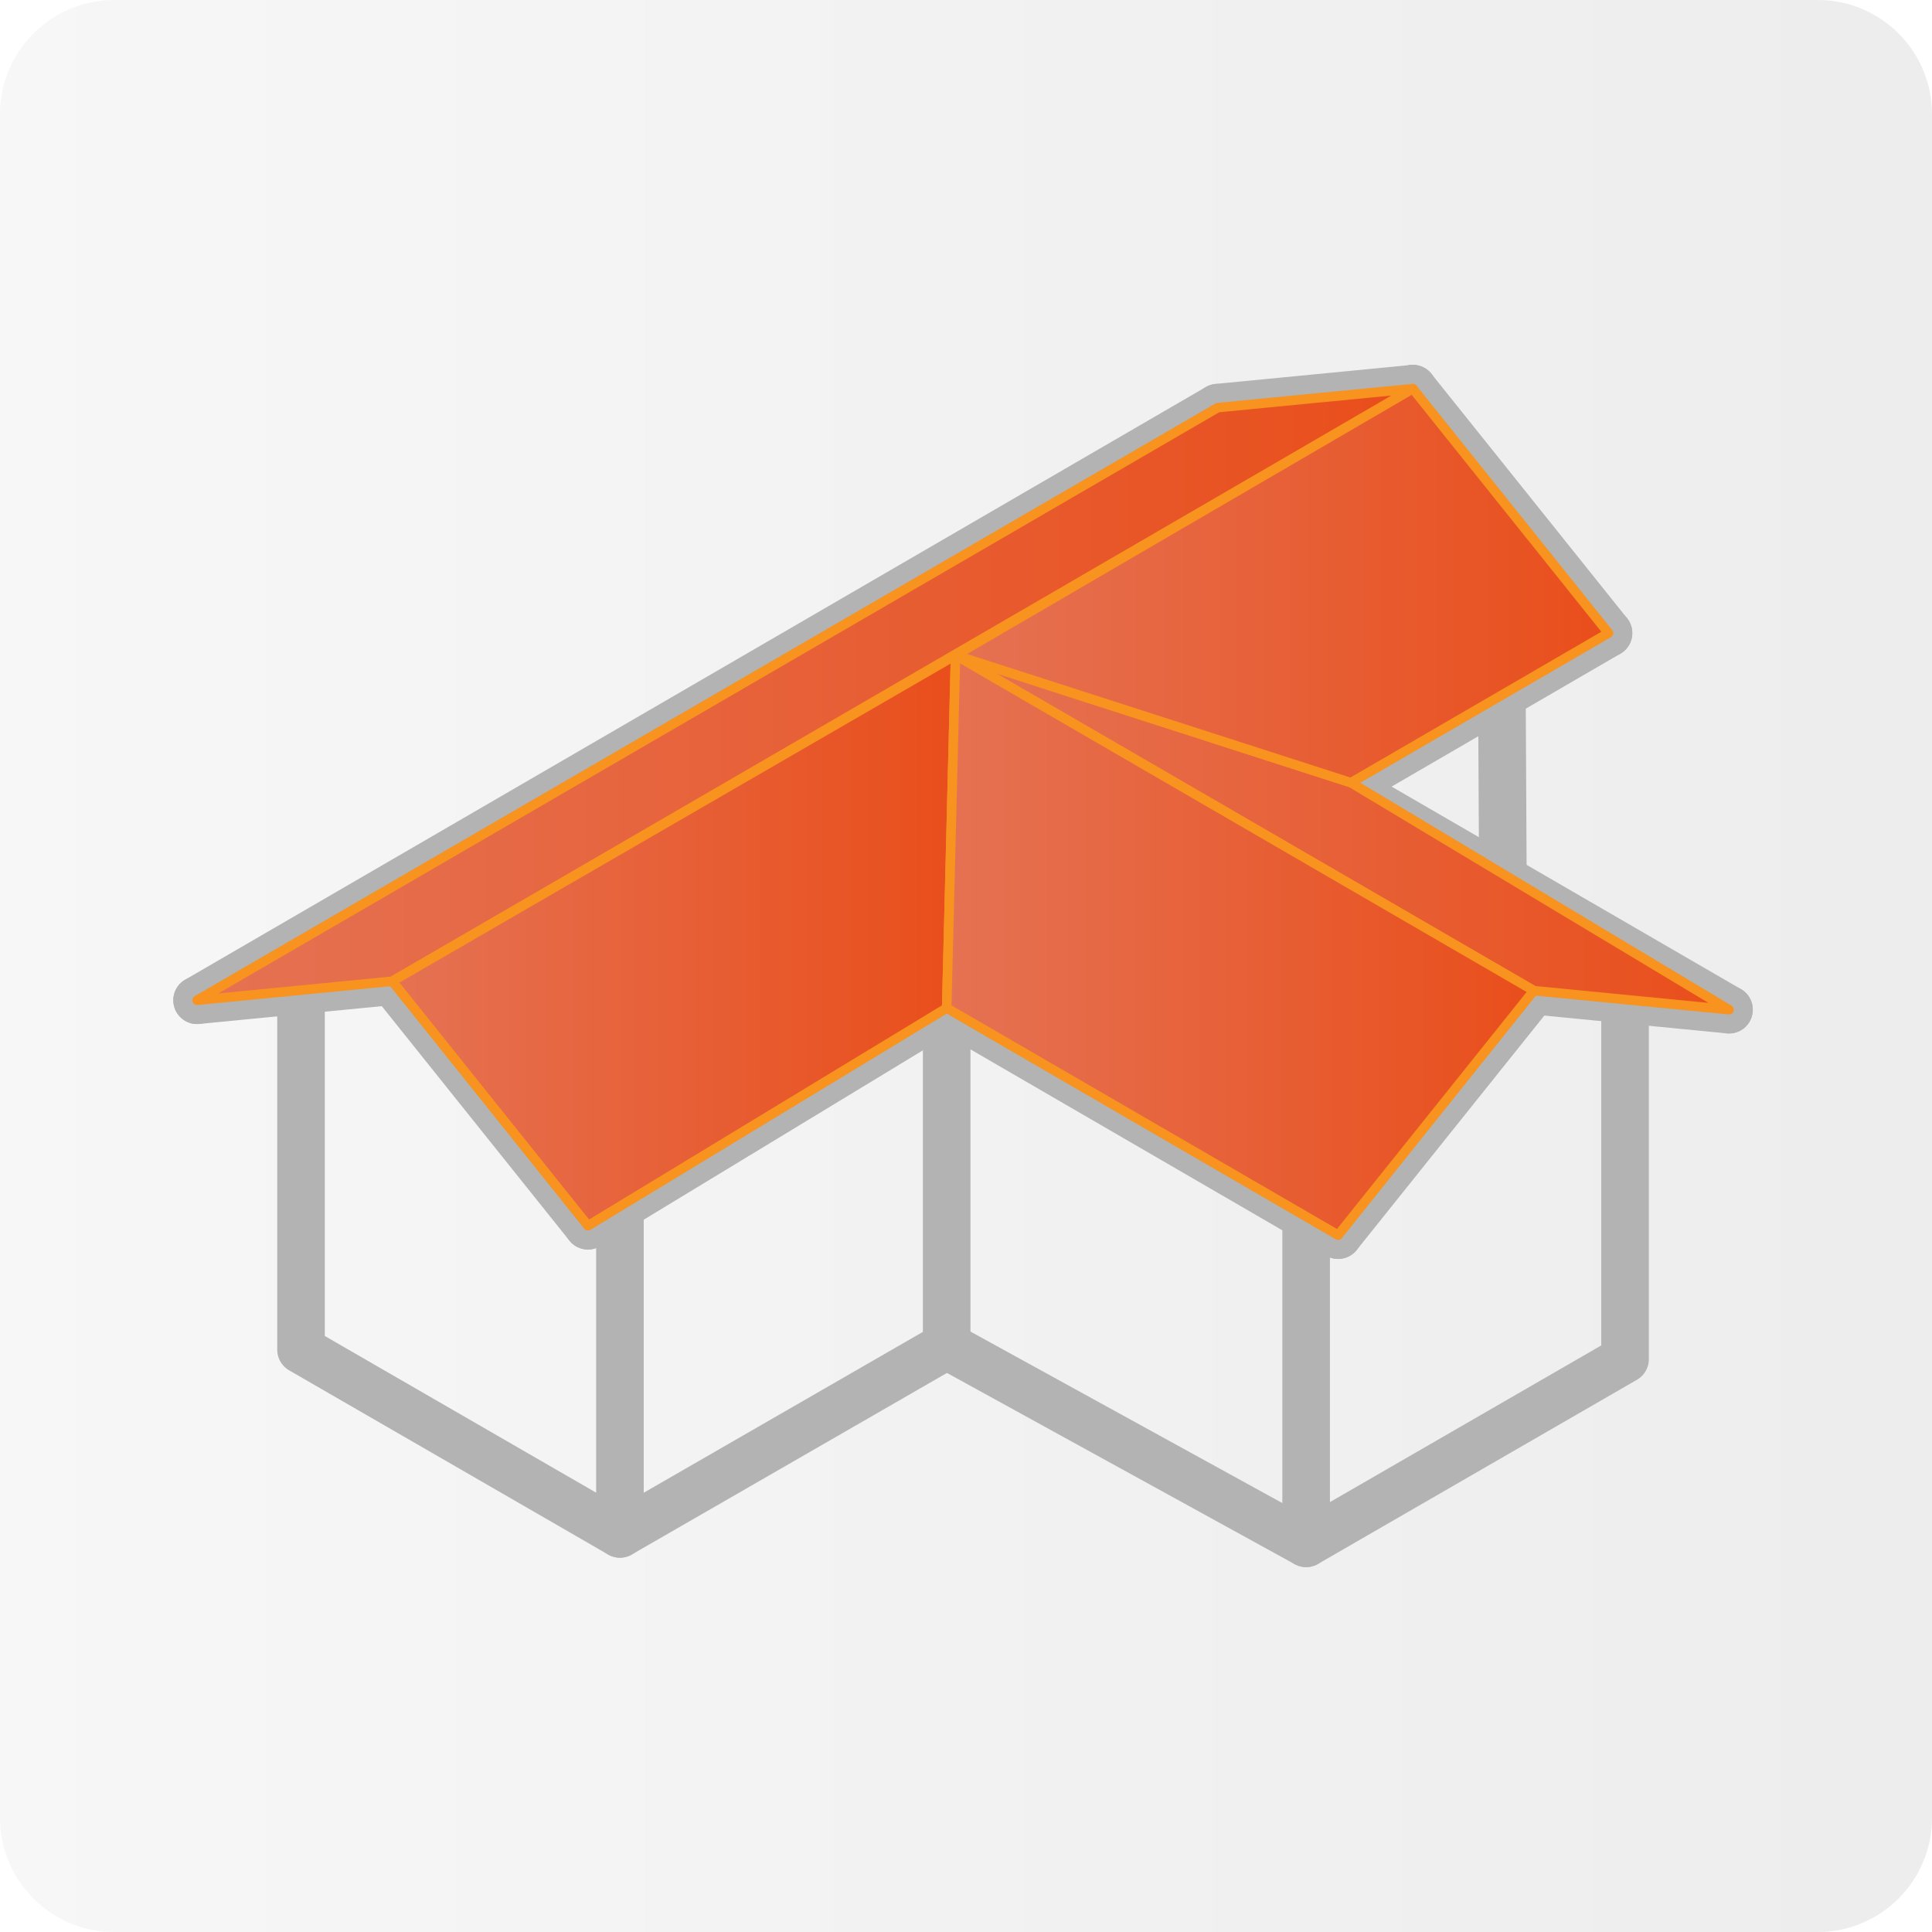
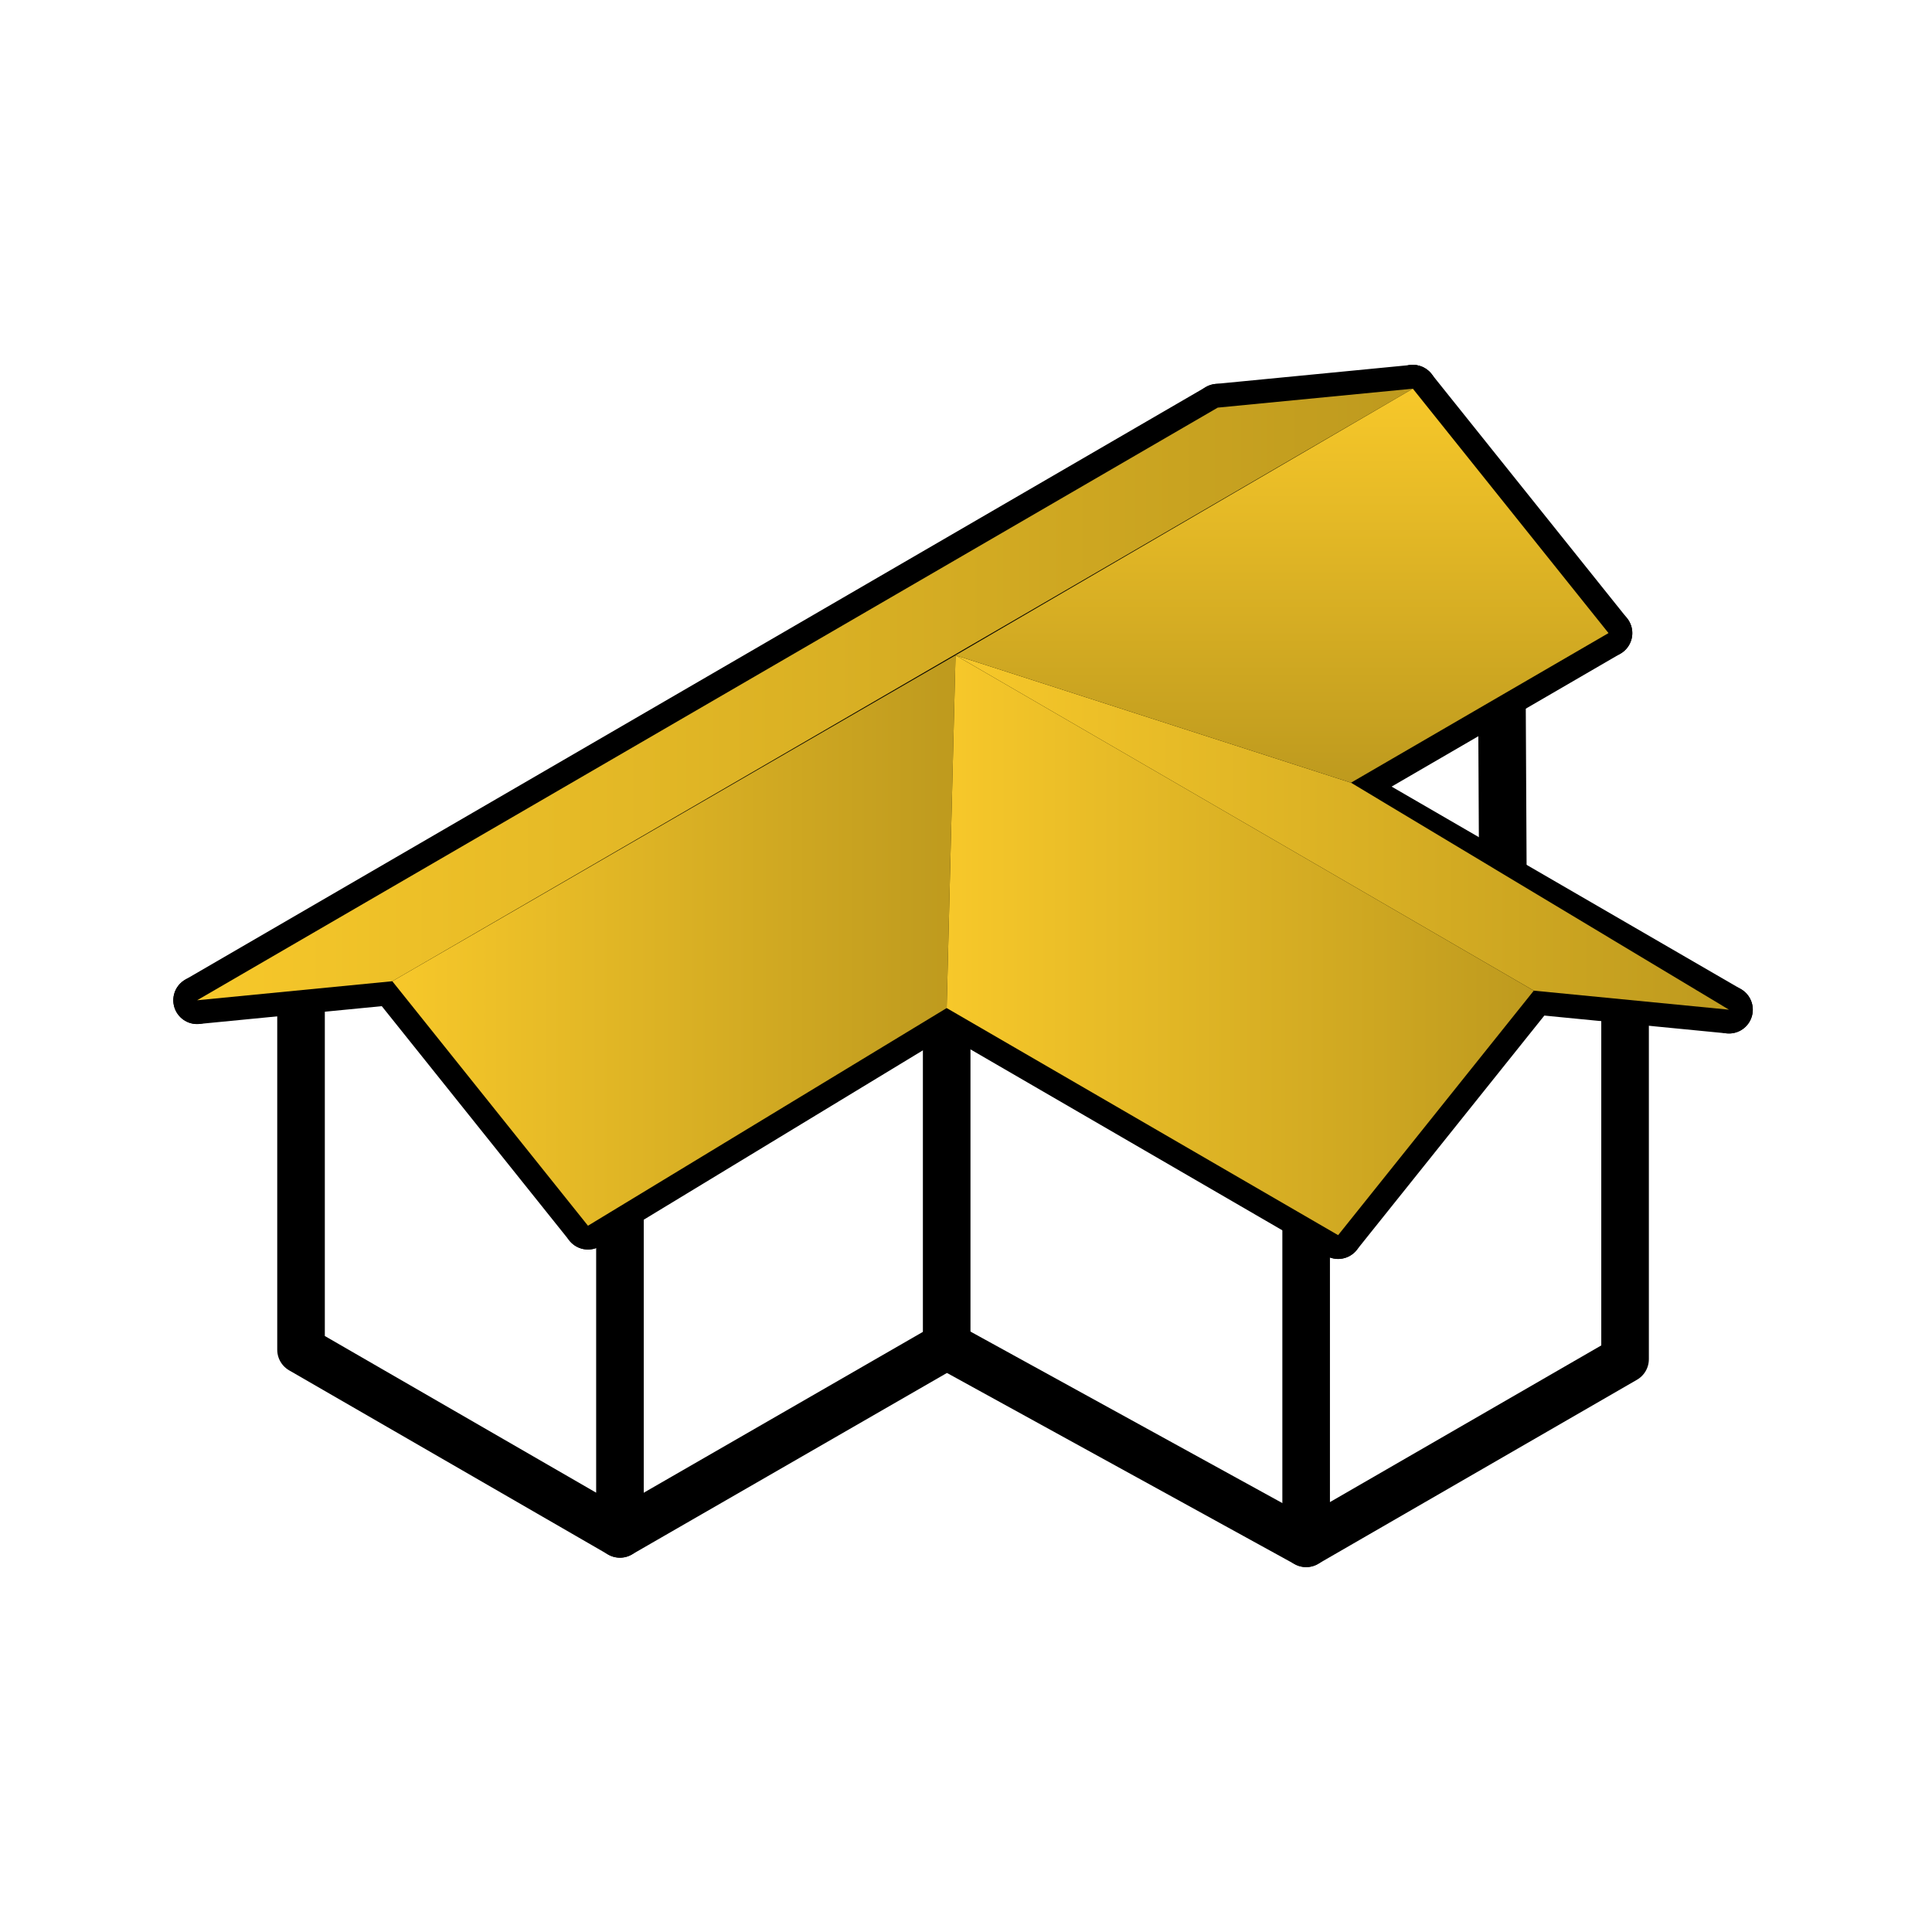
<svg xmlns="http://www.w3.org/2000/svg" xmlns:xlink="http://www.w3.org/1999/xlink" id="Réteg_2" viewBox="0 0 203 203">
  <defs>
    <style>
      .cls-1 {
-         fill: url(#linear-gradient-6);
-       }
- 
-       .cls-1, .cls-2, .cls-3, .cls-4, .cls-5, .cls-6 {
+         fill: none;
+         stroke: #000;
        stroke-linecap: round;
        stroke-linejoin: round;
-       }
- 
-       .cls-1, .cls-2, .cls-3, .cls-5, .cls-6 {
-         stroke: #f7931e;
+         stroke-width: 5px;
      }

      .cls-2 {
-         fill: url(#linear-gradient-4);
+         fill: url(#Névtelen_színátmenet_17-2);
      }

      .cls-3 {
-         fill: url(#linear-gradient-3);
+         fill: url(#linear-gradient);
+         opacity: 0;
      }

      .cls-4 {
-         fill: none;
-         stroke: #b3b3b3;
-         stroke-width: 5px;
+         fill: url(#Névtelen_színátmenet_17-5);
+       }
+ 
+       .cls-5 {
+         fill: url(#Névtelen_színátmenet_17-3);
+       }
+ 
+       .cls-6 {
+         fill: url(#Névtelen_színátmenet_17);
      }

      .cls-7 {
-         fill: url(#linear-gradient);
-       }
- 
-       .cls-5 {
-         fill: url(#linear-gradient-2);
-       }
- 
-       .cls-6 {
-         fill: url(#linear-gradient-5);
+         fill: url(#Névtelen_színátmenet_17-4);
      }
    </style>
    <linearGradient id="linear-gradient" x1="0" y1="101.5" x2="203" y2="101.5" gradientUnits="userSpaceOnUse">
-       <stop offset="0" stop-color="#b3b3b3" stop-opacity=".1" />
-       <stop offset="1" stop-color="#4d4d4d" stop-opacity=".1" />
-     </linearGradient>
-     <linearGradient id="linear-gradient-2" x1="20.71" y1="72.97" x2="148.45" y2="72.97" gradientUnits="userSpaceOnUse">
      <stop offset="0" stop-color="#e57253" />
      <stop offset="1" stop-color="#e94e1b" />
    </linearGradient>
-     <linearGradient id="linear-gradient-3" x1="100.4" y1="87.47" x2="181.67" y2="87.47" xlink:href="#linear-gradient-2" />
-     <linearGradient id="linear-gradient-4" x1="100.4" y1="61.54" x2="169.01" y2="61.54" xlink:href="#linear-gradient-2" />
-     <linearGradient id="linear-gradient-5" x1="41.22" y1="98.82" x2="100.4" y2="98.82" xlink:href="#linear-gradient-2" />
-     <linearGradient id="linear-gradient-6" x1="99.47" y1="99.32" x2="161.16" y2="99.32" xlink:href="#linear-gradient-2" />
+     <linearGradient id="Névtelen_színátmenet_17" data-name="Névtelen színátmenet 17" x1="20.71" y1="72.97" x2="148.45" y2="72.97" gradientUnits="userSpaceOnUse">
+       <stop offset="0" stop-color="#f7c82a" />
+       <stop offset="1" stop-color="#be9a1e" />
+     </linearGradient>
+     <linearGradient id="Névtelen_színátmenet_17-2" data-name="Névtelen színátmenet 17" x1="100.4" y1="87.47" x2="181.67" y2="87.47" xlink:href="#Névtelen_színátmenet_17" />
+     <linearGradient id="Névtelen_színátmenet_17-3" data-name="Névtelen színátmenet 17" x1="134.7" y1="40.84" x2="134.7" y2="82.24" xlink:href="#Névtelen_színátmenet_17" />
+     <linearGradient id="Névtelen_színátmenet_17-4" data-name="Névtelen színátmenet 17" x1="41.22" y1="98.82" x2="100.4" y2="98.82" xlink:href="#Névtelen_színátmenet_17" />
+     <linearGradient id="Névtelen_színátmenet_17-5" data-name="Névtelen színátmenet 17" x1="99.47" y1="99.32" x2="161.16" y2="99.32" xlink:href="#Névtelen_színátmenet_17" />
  </defs>
  <g id="types_of_roofs">
    <g>
-       <rect class="cls-7" width="203" height="203" rx="12" ry="12" />
+       <rect class="cls-3" width="203" height="203" rx="12" ry="12" />
      <g>
-         <polyline class="cls-4" points="65.14 126.84 65.14 161.17 31.63 141.82 31.63 104.1" />
-         <line class="cls-4" x1="157.81" y1="72.99" x2="157.91" y2="92.31" />
-         <line class="cls-4" x1="65.14" y1="161.17" x2="99.47" y2="141.39" />
-         <line class="cls-4" x1="141.95" y1="82.24" x2="169.01" y2="66.52" />
-         <line class="cls-4" x1="61.78" y1="128.79" x2="99.47" y2="105.92" />
-         <line class="cls-4" x1="41.22" y1="103.1" x2="61.78" y2="128.79" />
-         <line class="cls-4" x1="20.71" y1="105.1" x2="41.22" y2="103.1" />
-         <line class="cls-4" x1="127.95" y1="42.83" x2="148.45" y2="40.84" />
-         <line class="cls-4" x1="148.45" y1="40.84" x2="169.01" y2="66.52" />
-         <line class="cls-4" x1="41.22" y1="103.1" x2="148.45" y2="40.84" />
-         <line class="cls-4" x1="20.71" y1="105.1" x2="127.95" y2="42.83" />
+         <polyline class="cls-1" points="65.14 126.84 65.14 161.17 31.63 141.82 31.63 104.1" />
+         <line class="cls-1" x1="157.81" y1="72.99" x2="157.91" y2="92.31" />
+         <line class="cls-1" x1="65.14" y1="161.17" x2="99.47" y2="141.39" />
+         <line class="cls-1" x1="141.95" y1="82.24" x2="169.01" y2="66.52" />
+         <line class="cls-1" x1="61.78" y1="128.79" x2="99.47" y2="105.92" />
+         <line class="cls-1" x1="41.22" y1="103.1" x2="61.78" y2="128.79" />
+         <line class="cls-1" x1="20.71" y1="105.1" x2="41.22" y2="103.1" />
+         <line class="cls-1" x1="127.95" y1="42.83" x2="148.45" y2="40.84" />
+         <line class="cls-1" x1="148.45" y1="40.84" x2="169.01" y2="66.52" />
+         <line class="cls-1" x1="41.22" y1="103.1" x2="148.45" y2="40.84" />
+         <line class="cls-1" x1="20.71" y1="105.1" x2="127.95" y2="42.83" />
        <g>
          <g>
-             <polyline class="cls-4" points="137.24 127.84 137.24 162.16 170.75 142.81 170.75 105.09" />
-             <line class="cls-4" x1="137.24" y1="162.16" x2="99.47" y2="141.39" />
-             <line class="cls-4" x1="140.6" y1="129.78" x2="99.47" y2="105.92" />
-             <line class="cls-4" x1="161.16" y1="104.09" x2="100.4" y2="68.85" />
-             <line class="cls-4" x1="181.67" y1="106.09" x2="140.53" y2="82.24" />
+             <polyline class="cls-1" points="137.24 127.84 137.24 162.16 170.75 142.81 170.75 105.09" />
+             <line class="cls-1" x1="137.24" y1="162.16" x2="99.47" y2="141.39" />
+             <line class="cls-1" x1="140.6" y1="129.78" x2="99.47" y2="105.92" />
+             <line class="cls-1" x1="161.16" y1="104.09" x2="100.4" y2="68.85" />
+             <line class="cls-1" x1="181.67" y1="106.09" x2="140.53" y2="82.24" />
            <g>
-               <line class="cls-4" x1="161.16" y1="104.09" x2="140.6" y2="129.78" />
-               <line class="cls-4" x1="181.67" y1="106.09" x2="161.16" y2="104.09" />
+               <line class="cls-1" x1="161.16" y1="104.09" x2="140.6" y2="129.78" />
+               <line class="cls-1" x1="181.67" y1="106.09" x2="161.16" y2="104.09" />
            </g>
            <g>
-               <line class="cls-4" x1="100.4" y1="68.85" x2="99.47" y2="105.92" />
-               <line class="cls-4" x1="140.53" y1="82.24" x2="100.4" y2="68.85" />
+               <line class="cls-1" x1="100.4" y1="68.85" x2="99.47" y2="105.92" />
+               <line class="cls-1" x1="140.53" y1="82.24" x2="100.4" y2="68.85" />
            </g>
          </g>
-           <line class="cls-4" x1="99.47" y1="105.92" x2="99.47" y2="141.39" />
+           <line class="cls-1" x1="99.47" y1="105.92" x2="99.47" y2="141.39" />
        </g>
      </g>
-       <polygon class="cls-5" points="20.71 105.1 127.95 42.83 148.45 40.84 41.22 103.1 20.71 105.1" />
-       <polygon class="cls-3" points="161.16 104.09 181.67 106.09 141.95 82.24 100.4 68.85 161.16 104.09" />
-       <polygon class="cls-2" points="100.4 68.85 148.45 40.84 169.01 66.52 141.95 82.24 100.4 68.85" />
-       <polygon class="cls-6" points="41.22 103.1 100.4 68.85 99.47 105.92 61.78 128.79 41.22 103.1" />
-       <polygon class="cls-1" points="140.6 129.78 161.16 104.09 100.4 68.85 99.47 105.92 140.6 129.78" />
+       <polygon class="cls-6" points="20.71 105.1 127.95 42.83 148.45 40.84 41.22 103.1 20.71 105.1" />
+       <polygon class="cls-2" points="161.16 104.09 181.67 106.09 141.95 82.24 100.4 68.85 161.16 104.09" />
+       <polygon class="cls-5" points="100.4 68.85 148.45 40.84 169.01 66.52 141.95 82.24 100.4 68.85" />
+       <polygon class="cls-7" points="41.22 103.1 100.4 68.85 99.47 105.92 61.78 128.79 41.22 103.1" />
+       <polygon class="cls-4" points="140.6 129.78 161.16 104.09 100.4 68.85 99.47 105.92 140.6 129.78" />
    </g>
  </g>
</svg>
